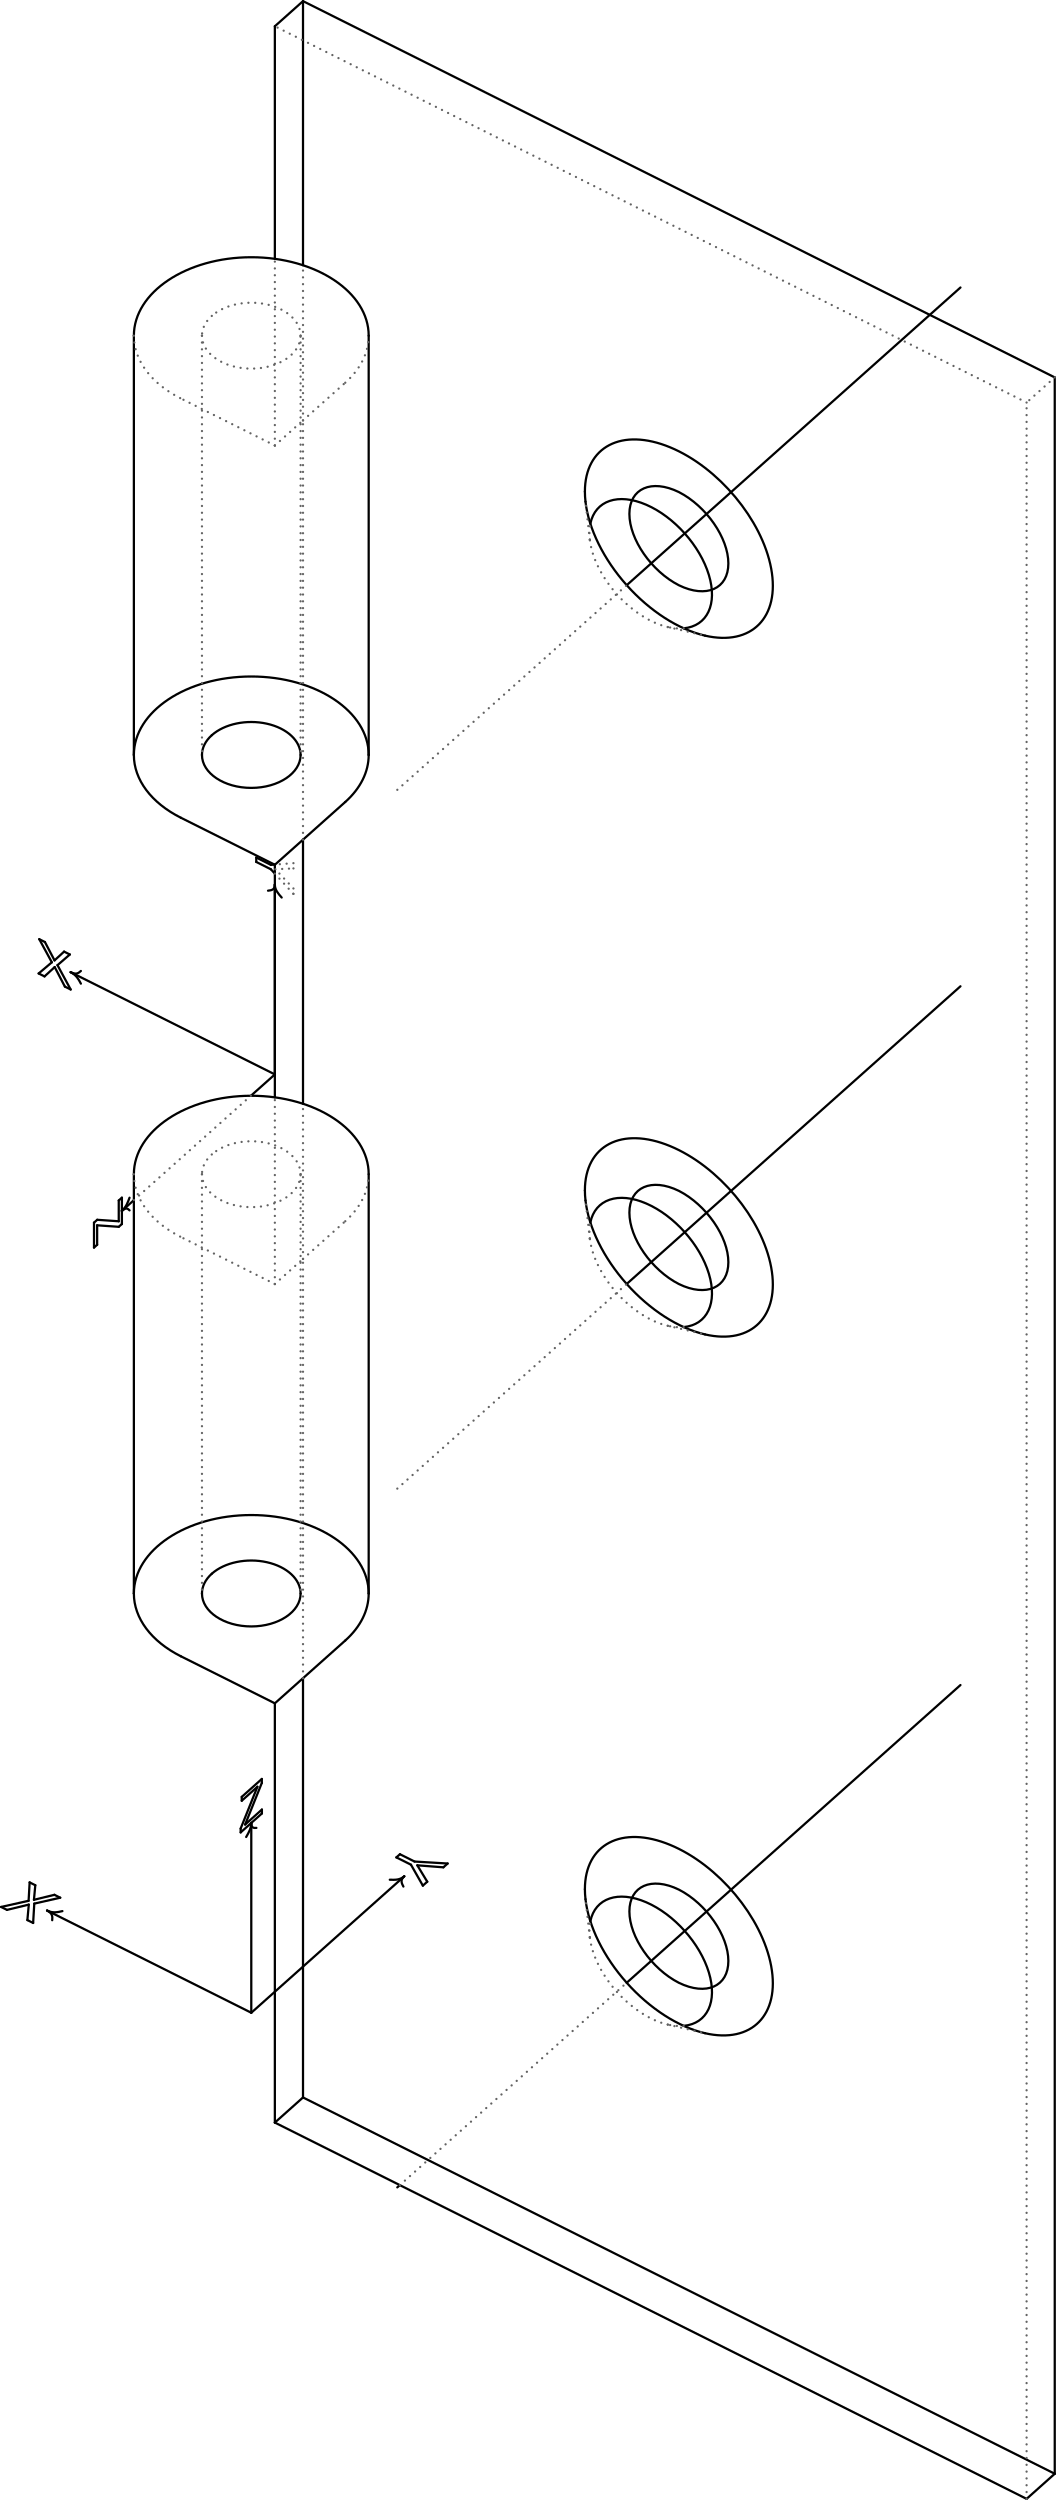
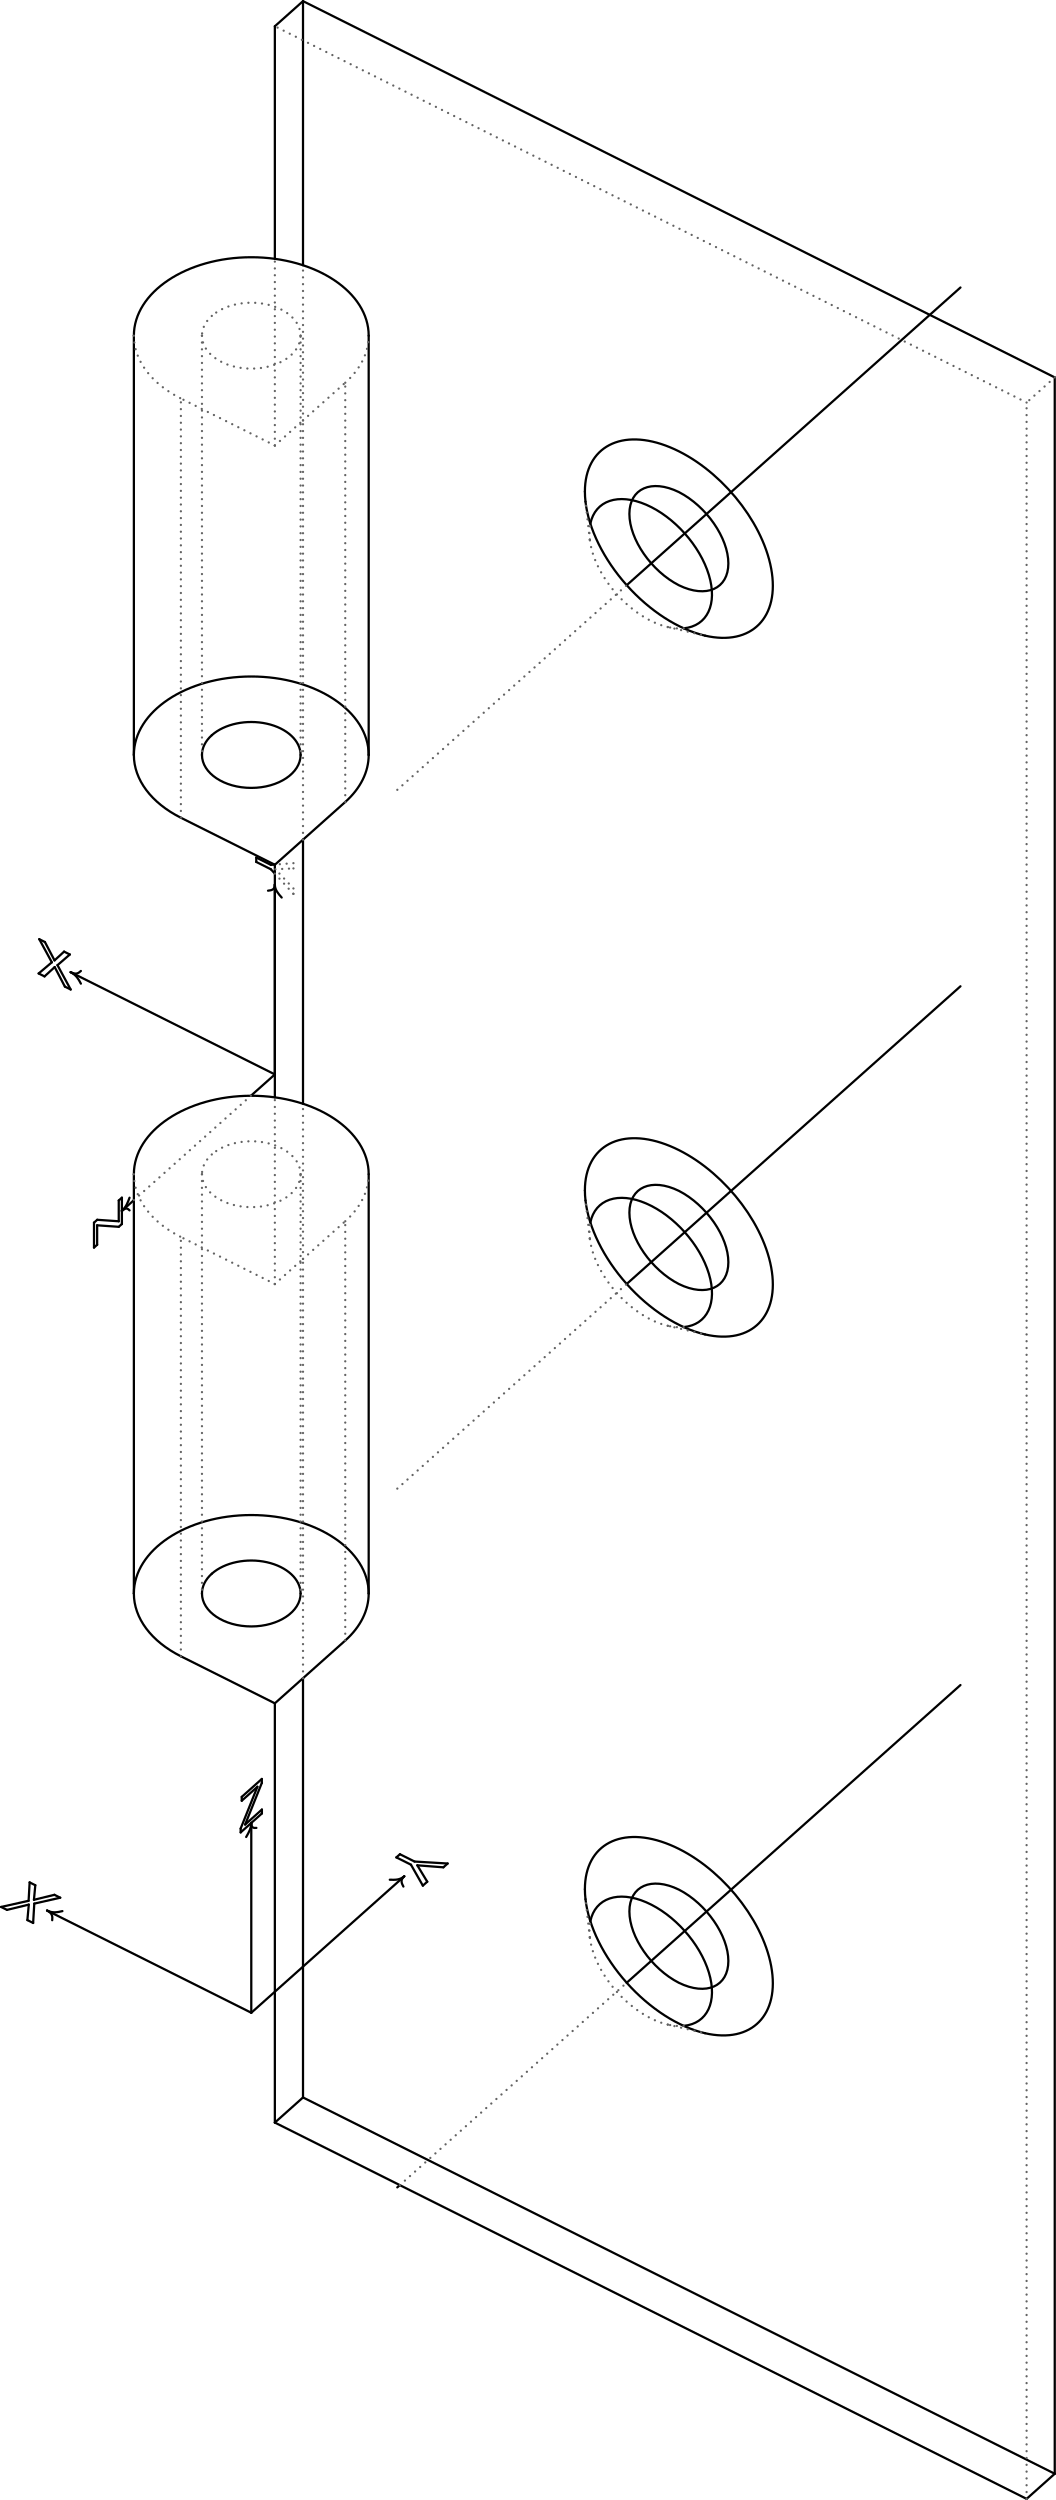
<svg xmlns="http://www.w3.org/2000/svg" width="42.272mm" height="100.09mm" viewBox="-23.639 -50.075 44.965 106.467" version="1.1">
  <g transform="scale(1,-1)" stroke-linecap="round">
    <g fill="none" stroke="rgb(0,0,0)" stroke-width="0.096" id="Visible">
      <line x1="20.08" y1="-56.344" x2="-11.934" y2="-40.319" />
      <line x1="-11.934" y1="-40.319" x2="-11.934" y2="-22.464" />
      <line x1="-11.934" y1="-22.464" x2="-15.936" y2="-20.461" />
      <line x1="-11.934" y1="39.052" x2="-11.934" y2="48.957" />
      <line x1="-11.934" y1="3.342" x2="-11.934" y2="13.247" />
      <line x1="-11.934" y1="13.247" x2="-15.936" y2="15.25" />
      <path d="M 1.502,27.774 A 3.261,1.942 131.733 1,0 5.477,23.317" />
      <path d="M 1.502,-1.985 A 3.261,1.942 131.733 1,0 5.477,-6.441" />
      <path d="M 1.502,-31.744 A 3.261,1.942 131.733 1,0 5.477,-36.2" />
      <line x1="21.279" y1="-55.274" x2="20.08" y2="-56.344" />
      <line x1="-10.735" y1="-39.249" x2="21.279" y2="-55.274" />
      <line x1="-11.934" y1="-40.319" x2="-10.735" y2="-39.249" />
      <line x1="21.279" y1="-55.274" x2="21.279" y2="34.002" />
      <line x1="-11.934" y1="-22.464" x2="-10.735" y2="-21.394" />
      <line x1="-10.735" y1="-39.249" x2="-10.735" y2="-21.394" />
      <line x1="-10.735" y1="50.027" x2="21.279" y2="34.002" />
      <line x1="-11.934" y1="48.957" x2="-10.735" y2="50.027" />
      <line x1="-10.735" y1="-21.394" x2="-8.936" y2="-19.79" />
      <path d="M -8.936,-19.79 A 5.0,3.341 180.0 0,1 -7.938,-17.787" />
      <path d="M -7.938,-17.787 A 5.0,3.341 180.0 0,1 -17.938,-17.787" />
      <path d="M -17.938,-17.787 A 5.0,3.341 180.0 0,1 -15.936,-20.461" />
      <path d="M -14.619,-16.945 A 2.1,1.403 180.0 0,1 -15.038,-17.787" />
      <path d="M -15.038,-17.787 A 2.1,1.403 180.0 0,1 -10.838,-17.787" />
      <path d="M -10.838,-17.787 A 2.1,1.403 180.0 0,1 -14.619,-16.945" />
      <line x1="-10.735" y1="38.779" x2="-10.735" y2="50.027" />
      <path d="M -7.938,0.069 A 5.0,3.341 180.0 0,1 -17.938,0.069" />
      <path d="M -7.938,35.779 A 5.0,3.341 180.0 0,1 -17.938,35.779" />
      <path d="M -8.936,15.921 A 5.0,3.341 180.0 0,1 -7.938,17.924" />
      <path d="M -7.938,17.924 A 5.0,3.341 180.0 0,1 -17.938,17.924" />
      <path d="M -17.938,17.924 A 5.0,3.341 180.0 0,1 -15.936,15.25" />
      <line x1="-11.934" y1="13.247" x2="-10.735" y2="14.316" />
      <line x1="-10.735" y1="3.068" x2="-10.735" y2="14.316" />
      <line x1="-10.735" y1="14.316" x2="-8.936" y2="15.921" />
      <path d="M -14.619,18.765 A 2.1,1.403 180.0 0,1 -15.038,17.924" />
      <path d="M -15.038,17.924 A 2.1,1.403 180.0 0,1 -10.838,17.924" />
      <path d="M -10.838,17.924 A 2.1,1.403 180.0 0,1 -14.619,18.765" />
      <path d="M 1.27,29.138 A 5.0,2.977 -48.267 0,1 1.295,28.712" />
      <path d="M 1.295,28.712 A 5.0,2.977 -48.267 0,1 6.386,23.005" />
      <path d="M 6.386,23.005 A 5.0,2.977 -48.267 1,1 1.27,29.138" />
      <path d="M 1.27,-0.621 A 5.0,2.977 -48.267 0,1 1.295,-1.047" />
      <path d="M 1.295,-1.047 A 5.0,2.977 -48.267 0,1 6.386,-6.754" />
      <path d="M 6.386,-6.754 A 5.0,2.977 -48.267 1,1 1.27,-0.621" />
      <path d="M 1.27,-30.379 A 5.0,2.977 -48.267 0,1 1.295,-30.805" />
      <path d="M 1.295,-30.805 A 5.0,2.977 -48.267 0,1 6.386,-36.513" />
      <path d="M 6.386,-36.513 A 5.0,2.977 -48.267 1,1 1.27,-30.379" />
      <line x1="-11.934" y1="4.319" x2="-20.63" y2="8.672" />
      <line x1="-11.934" y1="4.319" x2="-11.934" y2="12.403" />
      <line x1="-11.934" y1="4.319" x2="-12.954" y2="3.41" />
      <line x1="-17.938" y1="-1.036" x2="-18.448" y2="-1.492" />
      <path d="M -20.63,8.672 C -20.388,8.551 -20.292,8.638 -20.195,8.724" />
      <path d="M -20.63,8.672 C -20.388,8.551 -20.292,8.368 -20.195,8.185" />
      <path d="M -11.934,12.403 C -11.934,12.178 -11.789,12.016 -11.644,11.853" />
      <path d="M -11.934,12.403 C -11.934,12.178 -12.079,12.161 -12.224,12.144" />
      <path d="M -18.448,-1.492 C -18.267,-1.33 -18.195,-1.131 -18.123,-0.932" />
      <path d="M -18.448,-1.492 C -18.267,-1.33 -18.195,-1.4 -18.123,-1.47" />
      <line x1="-21.967" y1="10.078" x2="-21.432" y2="9.093" />
      <line x1="-21.432" y1="9.093" x2="-21.993" y2="8.618" />
      <line x1="-21.993" y1="8.618" x2="-21.743" y2="8.493" />
      <line x1="-21.743" y1="8.493" x2="-21.31" y2="8.891" />
      <line x1="-21.31" y1="8.891" x2="-20.876" y2="8.059" />
      <line x1="-20.876" y1="8.059" x2="-20.63" y2="7.936" />
      <line x1="-20.63" y1="7.936" x2="-21.191" y2="8.972" />
      <line x1="-21.191" y1="8.972" x2="-20.665" y2="9.426" />
      <line x1="-20.665" y1="9.426" x2="-20.91" y2="9.549" />
      <line x1="-20.91" y1="9.549" x2="-21.317" y2="9.175" />
      <line x1="-21.317" y1="9.175" x2="-21.726" y2="9.957" />
      <line x1="-21.726" y1="9.957" x2="-21.967" y2="10.078" />
      <line x1="-11.951" y1="13.255" x2="-12.105" y2="13.244" />
      <line x1="-12.105" y1="13.244" x2="-12.726" y2="13.555" />
      <line x1="-12.726" y1="13.555" x2="-12.726" y2="13.367" />
      <line x1="-12.726" y1="13.367" x2="-12.105" y2="13.056" />
      <line x1="-12.105" y1="13.056" x2="-11.934" y2="12.87" />
      <line x1="-19.636" y1="-3.055" x2="-19.636" y2="-1.994" />
      <line x1="-19.636" y1="-1.994" x2="-19.499" y2="-1.872" />
      <line x1="-19.499" y1="-1.872" x2="-18.582" y2="-1.935" />
      <line x1="-18.582" y1="-1.935" x2="-18.582" y2="-1.05" />
      <line x1="-18.582" y1="-1.05" x2="-18.448" y2="-0.931" />
      <line x1="-18.448" y1="-0.931" x2="-18.448" y2="-1.492" />
      <line x1="-18.448" y1="-1.492" x2="-18.448" y2="-2.052" />
      <line x1="-18.448" y1="-2.052" x2="-18.582" y2="-2.171" />
      <line x1="-18.582" y1="-2.171" x2="-19.502" y2="-2.107" />
      <line x1="-19.502" y1="-2.107" x2="-19.502" y2="-2.936" />
      <line x1="-19.502" y1="-2.936" x2="-19.636" y2="-3.055" />
      <line x1="-12.938" y1="-35.642" x2="-21.634" y2="-31.289" />
      <line x1="-12.938" y1="-35.642" x2="-6.424" y2="-29.831" />
      <line x1="-12.938" y1="-35.642" x2="-12.938" y2="-27.558" />
      <path d="M -21.634,-31.289 C -21.392,-31.41 -21.187,-31.361 -20.982,-31.313" />
      <path d="M -21.634,-31.289 C -21.392,-31.41 -21.404,-31.555 -21.416,-31.7" />
      <path d="M -6.424,-29.831 C -6.605,-29.992 -6.532,-30.13 -6.46,-30.267" />
      <path d="M -6.424,-29.831 C -6.605,-29.992 -6.822,-29.984 -7.039,-29.976" />
      <path d="M -12.938,-27.558 C -12.938,-27.783 -12.829,-27.776 -12.721,-27.769" />
      <path d="M -12.938,-27.558 C -12.938,-27.783 -13.047,-27.97 -13.155,-28.156" />
      <line x1="-22.377" y1="-30.09" x2="-22.421" y2="-30.873" />
      <line x1="-22.421" y1="-30.873" x2="-23.591" y2="-31.136" />
      <line x1="-23.591" y1="-31.136" x2="-23.341" y2="-31.261" />
      <line x1="-23.341" y1="-31.261" x2="-22.413" y2="-31.036" />
      <line x1="-22.413" y1="-31.036" x2="-22.473" y2="-31.695" />
      <line x1="-22.473" y1="-31.695" x2="-22.228" y2="-31.818" />
      <line x1="-22.228" y1="-31.818" x2="-22.179" y2="-30.994" />
      <line x1="-22.179" y1="-30.994" x2="-21.075" y2="-30.742" />
      <line x1="-21.075" y1="-30.742" x2="-21.321" y2="-30.619" />
      <line x1="-21.321" y1="-30.619" x2="-22.193" y2="-30.831" />
      <line x1="-22.193" y1="-30.831" x2="-22.136" y2="-30.211" />
      <line x1="-22.136" y1="-30.211" x2="-22.377" y2="-30.09" />
      <line x1="-4.576" y1="-29.286" x2="-5.985" y2="-29.202" />
      <line x1="-5.985" y1="-29.202" x2="-6.607" y2="-28.891" />
      <line x1="-6.607" y1="-28.891" x2="-6.759" y2="-29.026" />
      <line x1="-6.759" y1="-29.026" x2="-6.137" y2="-29.337" />
      <line x1="-6.137" y1="-29.337" x2="-5.631" y2="-30.228" />
      <line x1="-5.631" y1="-30.228" x2="-5.444" y2="-30.061" />
      <line x1="-5.444" y1="-30.061" x2="-5.867" y2="-29.363" />
      <line x1="-5.867" y1="-29.363" x2="-4.757" y2="-29.448" />
      <line x1="-4.757" y1="-29.448" x2="-4.576" y2="-29.286" />
      <line x1="-13.344" y1="-26.448" x2="-12.489" y2="-25.685" />
      <line x1="-12.489" y1="-25.685" x2="-12.489" y2="-25.855" />
      <line x1="-12.489" y1="-25.855" x2="-13.199" y2="-27.626" />
      <line x1="-13.199" y1="-27.626" x2="-12.486" y2="-26.989" />
      <line x1="-12.486" y1="-26.989" x2="-12.486" y2="-27.155" />
      <line x1="-12.486" y1="-27.155" x2="-12.938" y2="-27.558" />
      <line x1="-12.938" y1="-27.558" x2="-13.39" y2="-27.961" />
      <line x1="-13.39" y1="-27.961" x2="-13.39" y2="-27.796" />
      <line x1="-13.39" y1="-27.796" x2="-12.677" y2="-26.018" />
      <line x1="-12.677" y1="-26.018" x2="-13.344" y2="-26.613" />
      <line x1="-13.344" y1="-26.613" x2="-13.344" y2="-26.448" />
      <line x1="-6.719" y1="-43.078" x2="-6.612" y2="-42.983" />
      <line x1="3.05" y1="-34.364" x2="17.263" y2="-21.686" />
      <path d="M 5.272,-30.398 A 2.667,1.588 -48.267 0,1 5.272,-34.366 A 2.667,1.588 -48.267 0,1 5.272,-30.398" />
      <line x1="3.05" y1="-4.605" x2="17.263" y2="8.072" />
      <path d="M 5.272,-0.64 A 2.667,1.588 -48.267 0,1 5.272,-4.608 A 2.667,1.588 -48.267 0,1 5.272,-0.64" />
      <line x1="3.05" y1="25.153" x2="17.263" y2="37.831" />
      <path d="M 5.272,29.119 A 2.667,1.588 -48.267 0,1 5.272,25.151 A 2.667,1.588 -48.267 0,1 5.272,29.119" />
      <line x1="-17.938" y1="0.069" x2="-17.938" y2="-17.787" />
      <line x1="-7.938" y1="0.069" x2="-7.938" y2="-17.787" />
      <line x1="-17.938" y1="35.779" x2="-17.938" y2="17.924" />
      <line x1="-7.938" y1="35.779" x2="-7.938" y2="17.924" />
    </g>
    <g fill="none" stroke="rgb(99,99,99)" stroke-width="0.096" id="Hidden" stroke-dasharray="0.002 0.288">
      <line x1="20.08" y1="-56.344" x2="20.08" y2="32.932" />
      <line x1="20.08" y1="32.932" x2="-11.934" y2="48.957" />
      <line x1="-11.934" y1="31.102" x2="-11.934" y2="39.052" />
      <line x1="-11.934" y1="31.102" x2="-15.936" y2="33.105" />
      <line x1="-11.934" y1="-4.608" x2="-15.936" y2="-2.605" />
      <line x1="-11.934" y1="-4.608" x2="-11.934" y2="3.342" />
      <path d="M 1.463,27.372 A 3.261,1.942 131.733 0,0 1.502,27.774" />
      <path d="M 5.477,23.317 A 3.261,1.942 131.733 0,0 4.8,23.371" />
      <path d="M 4.8,23.371 A 3.261,1.942 131.733 0,0 1.479,27.094" />
      <path d="M 1.479,27.094 A 3.261,1.942 131.733 0,0 1.463,27.372" />
      <path d="M 1.463,-2.387 A 3.261,1.942 131.733 0,0 1.502,-1.985" />
      <path d="M 5.477,-6.441 A 3.261,1.942 131.733 0,0 4.8,-6.387" />
      <path d="M 4.8,-6.387 A 3.261,1.942 131.733 0,0 1.479,-2.665" />
      <path d="M 1.479,-2.665 A 3.261,1.942 131.733 0,0 1.463,-2.387" />
      <path d="M 1.463,-32.145 A 3.261,1.942 131.733 0,0 1.502,-31.744" />
      <path d="M 5.477,-36.2 A 3.261,1.942 131.733 0,0 4.8,-36.146" />
      <path d="M 4.8,-36.146 A 3.261,1.942 131.733 0,0 1.479,-32.423" />
      <path d="M 1.479,-32.423 A 3.261,1.942 131.733 0,0 1.463,-32.145" />
      <line x1="21.279" y1="34.002" x2="20.08" y2="32.932" />
      <line x1="-10.735" y1="32.172" x2="-10.735" y2="38.779" />
      <line x1="-11.934" y1="31.102" x2="-10.735" y2="32.172" />
      <path d="M -8.936,-1.934 A 5.0,3.341 180.0 0,1 -7.938,0.069" />
      <path d="M -17.938,0.069 A 5.0,3.341 180.0 0,1 -15.936,-2.605" />
      <line x1="-10.735" y1="32.172" x2="-8.936" y2="33.776" />
      <path d="M -8.936,33.776 A 5.0,3.341 180.0 0,1 -7.938,35.779" />
      <path d="M -17.938,35.779 A 5.0,3.341 180.0 0,1 -15.936,33.105" />
      <path d="M -14.619,36.621 A 2.1,1.403 180.0 0,1 -15.038,35.779" />
      <path d="M -15.038,35.779 A 2.1,1.403 180.0 0,1 -10.838,35.779" />
      <path d="M -10.838,35.779 A 2.1,1.403 180.0 0,1 -14.619,36.621" />
      <line x1="-11.934" y1="-4.608" x2="-10.735" y2="-3.539" />
      <line x1="-10.735" y1="-3.539" x2="-8.936" y2="-1.934" />
      <path d="M -14.619,0.91 A 2.1,1.403 180.0 0,1 -15.038,0.069" />
      <path d="M -15.038,0.069 A 2.1,1.403 180.0 0,1 -10.838,0.069" />
      <path d="M -10.838,0.069 A 2.1,1.403 180.0 0,1 -14.619,0.91" />
      <line x1="-10.735" y1="-3.539" x2="-10.735" y2="3.068" />
      <line x1="-10.735" y1="-21.394" x2="-10.735" y2="-3.539" />
      <line x1="-10.735" y1="14.316" x2="-10.735" y2="32.172" />
      <line x1="-12.954" y1="3.41" x2="-17.938" y2="-1.036" />
      <line x1="-11.142" y1="13.316" x2="-11.951" y2="13.255" />
      <line x1="-11.934" y1="12.87" x2="-11.142" y2="12.006" />
      <line x1="-11.142" y1="12.006" x2="-11.142" y2="12.238" />
      <line x1="-11.142" y1="12.238" x2="-11.913" y2="13.057" />
      <line x1="-11.913" y1="13.057" x2="-11.142" y2="13.091" />
      <line x1="-11.142" y1="13.091" x2="-11.142" y2="13.316" />
      <line x1="-6.612" y1="-42.983" x2="3.05" y2="-34.364" />
      <line x1="-6.719" y1="-13.32" x2="3.05" y2="-4.605" />
      <line x1="-6.719" y1="16.439" x2="3.05" y2="25.153" />
      <line x1="1.479" y1="27.094" x2="1.295" y2="28.712" />
      <line x1="4.8" y1="23.371" x2="6.386" y2="23.005" />
      <line x1="1.479" y1="-2.665" x2="1.295" y2="-1.047" />
      <line x1="4.8" y1="-6.387" x2="6.386" y2="-6.754" />
      <line x1="1.479" y1="-32.423" x2="1.295" y2="-30.805" />
      <line x1="4.8" y1="-36.146" x2="6.386" y2="-36.513" />
      <line x1="-15.038" y1="0.069" x2="-15.038" y2="-17.787" />
      <line x1="-10.838" y1="0.069" x2="-10.838" y2="-17.787" />
      <line x1="-15.038" y1="35.779" x2="-15.038" y2="17.924" />
      <line x1="-10.838" y1="35.779" x2="-10.838" y2="17.924" />
+       <line x1="-15.936" y1="-20.461" x2="-15.936" y2="-2.605" />
+       <line x1="-15.936" y1="15.25" x2="-15.936" y2="33.105" />
+       <line x1="-8.936" y1="-19.79" x2="-8.936" y2="-1.934" />
+       <line x1="-8.936" y1="15.921" x2="-8.936" y2="33.776" />
    </g>
  </g>
</svg>
